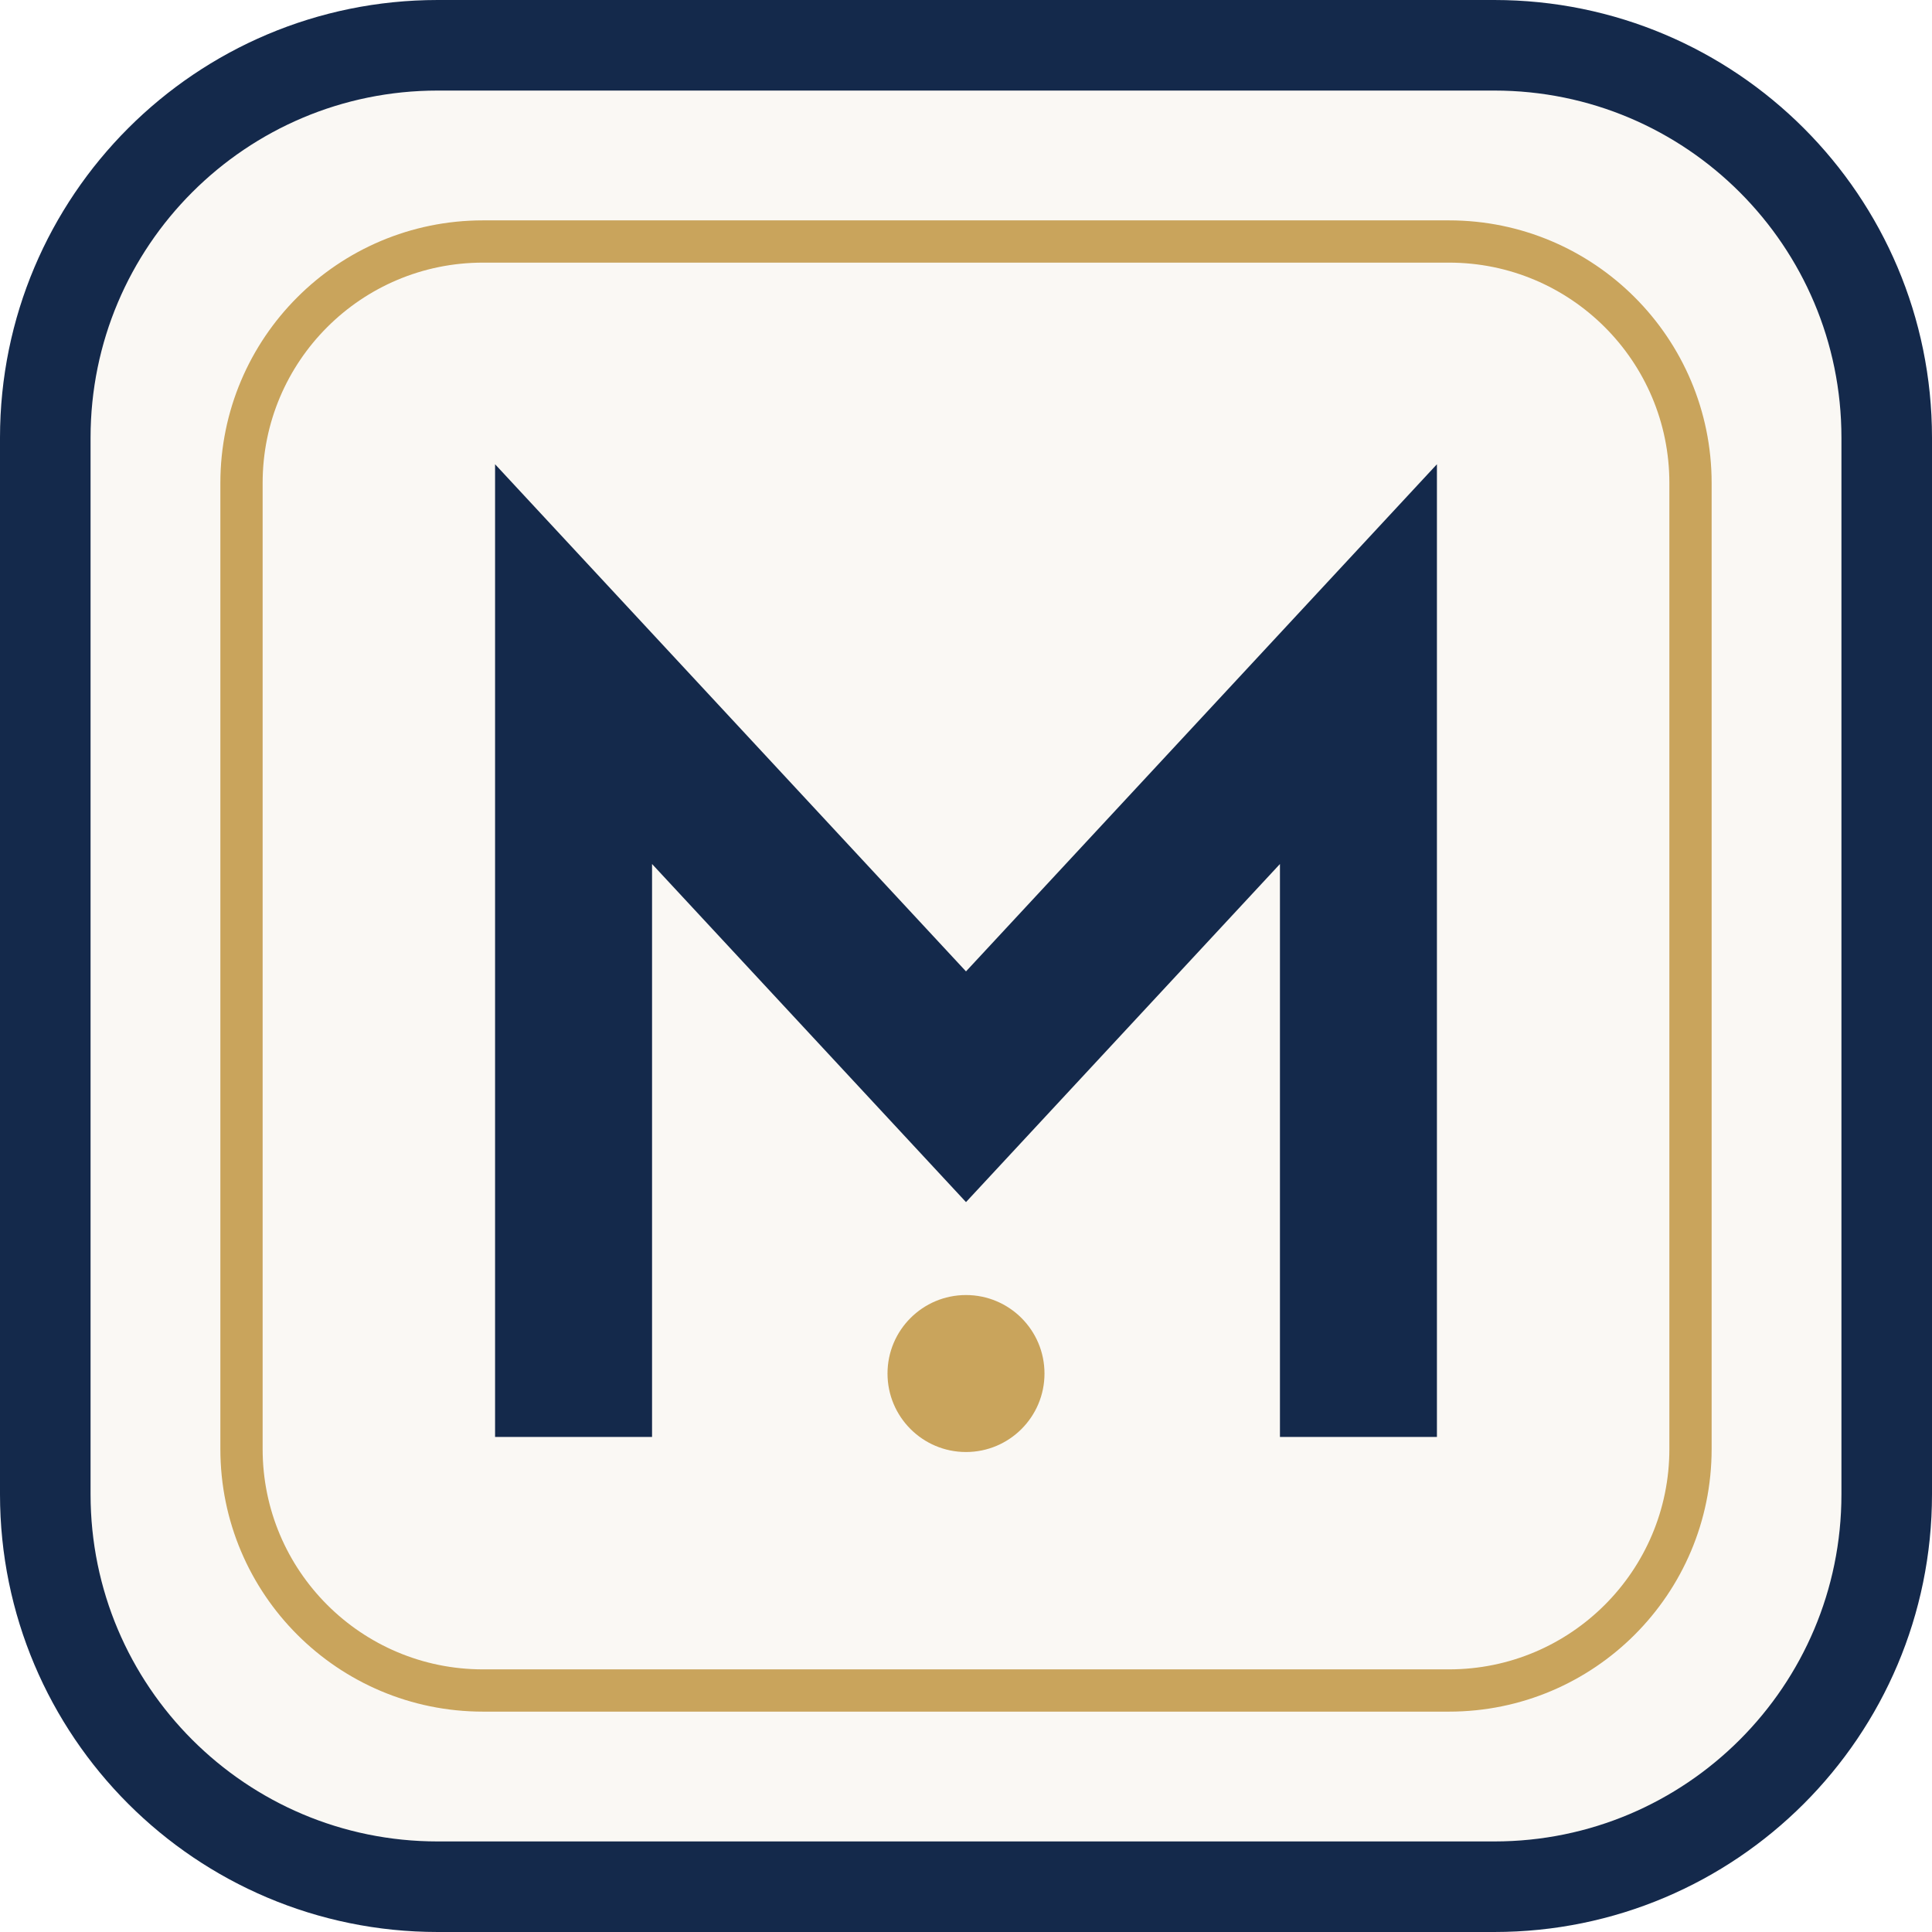
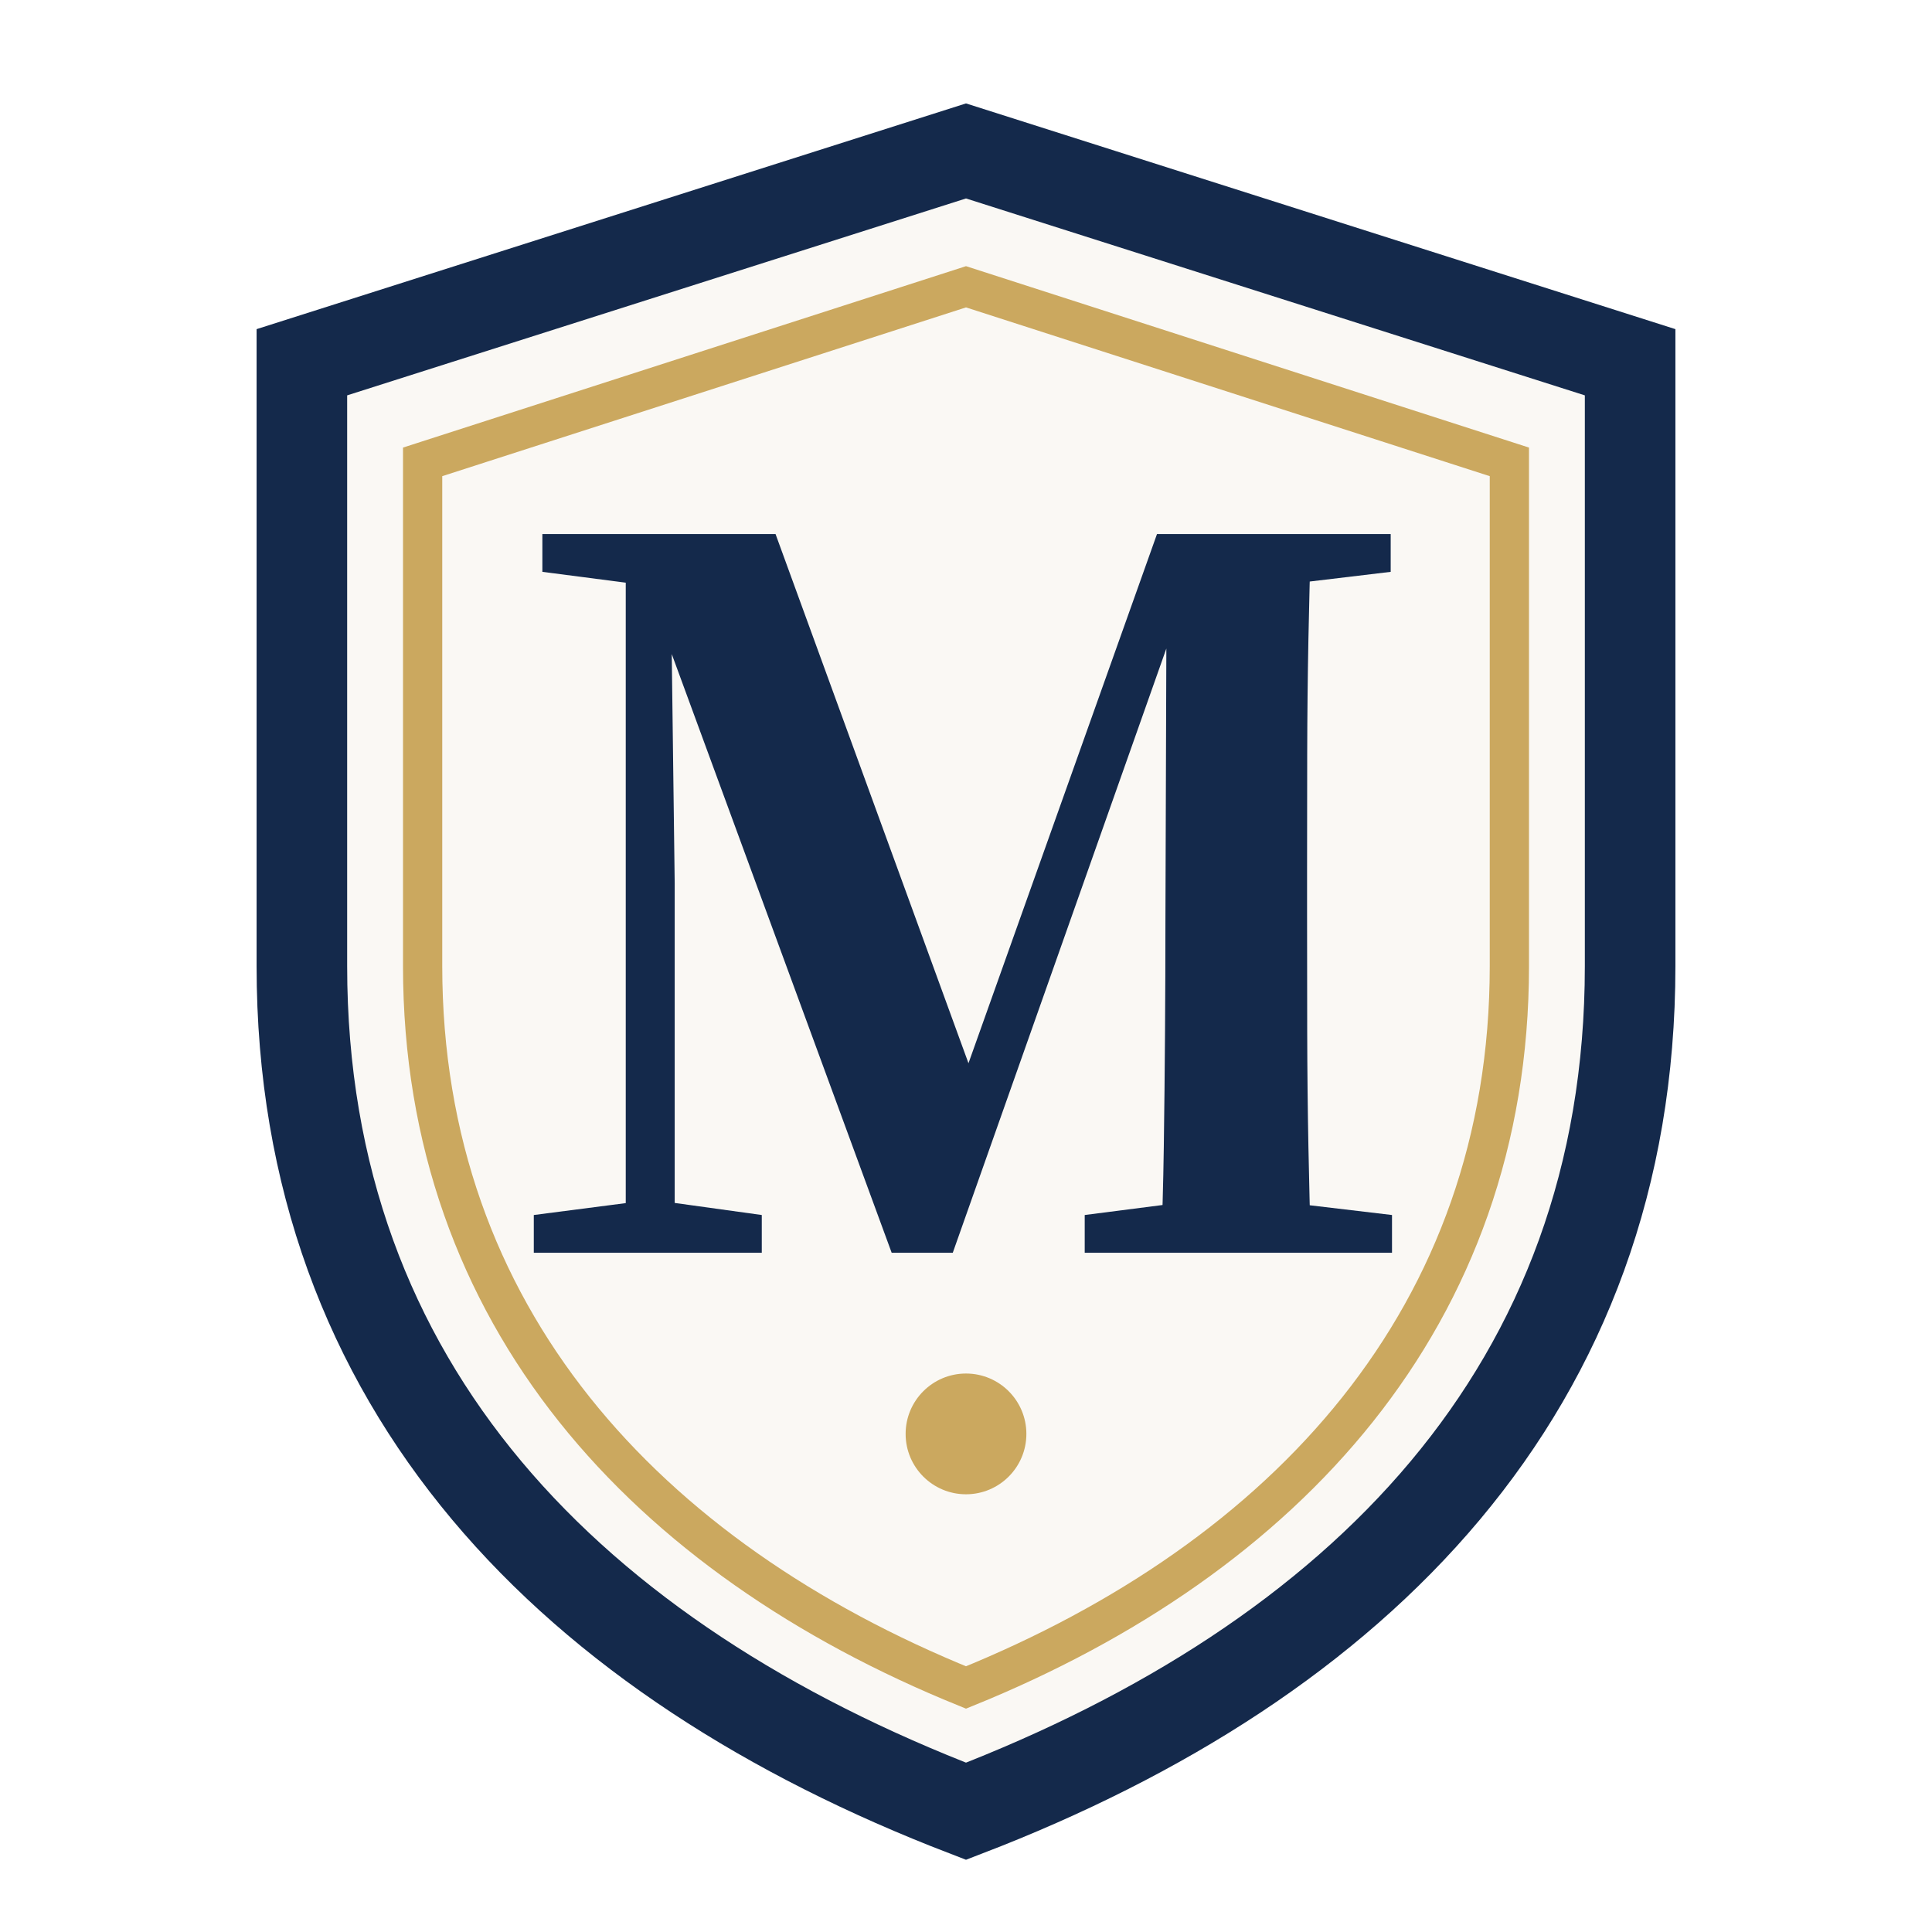
- <svg xmlns="http://www.w3.org/2000/svg" viewBox="0 0 64 64" role="img" aria-label="MechEd monogram">
-   <rect x="1.5" y="1.5" width="61" height="61" rx="13" fill="#FAF8F4" stroke="#14294B" stroke-width="3" />
-   <rect x="8" y="8" width="48" height="48" rx="8" fill="none" stroke="#C9A45C" stroke-width="1.4" />
-   <path d="M19 45 V22 L32 36 L45 22 V45" fill="none" stroke="#14294B" stroke-width="5.2" stroke-linecap="square" stroke-linejoin="miter" />
-   <circle cx="32" cy="45.5" r="2.6" fill="#C9A45C" />
+ <svg xmlns="http://www.w3.org/2000/svg" viewBox="0 0 64 64" role="img" aria-label="MechEd shield">
+   <g transform="translate(0.00 0.00) scale(1)">
+     <path d="M32 5 L54 12 V32 C54 46 45 55 32 60 C19 55 10 46 10 32 V12 Z" fill="#FAF8F4" stroke="#14294B" stroke-width="3" />
+     <path d="M32 9.5 L50 15.3 V32 C50 43.6 42.6 51.6 32 55.9 C21.4 51.6 14 43.6 14 32 V15.3 Z" fill="none" stroke="#CBA85F" stroke-width="1.3" />
+     <g transform="translate(16.66 41.50) scale(0.036)">
+       <path d="M28.414 0.0V-34.756L124.989 -47.256H148.023L238.192 -34.756V0.0ZM36.301 -626.583V-661.338H156.132L156.613 -612.12H147.65ZM113.026 0.0V-652.97H154.041L158.06 -339.959V0.0ZM357.722 0.0 136.154 -603.199H125.098V-661.338H250.868L440.797 -140.391H416.444L421.722 -155.688L601.854 -661.338H640.628V-613.436H630.981L622.5 -590.068L413.932 0.0ZM535.35 0.0V-34.756L647.921 -49.218H696.056L818.109 -34.756V0.0ZM605.372 0.0Q607.372 -45.5 608.122 -97.389Q608.872 -149.278 609.243 -202.353Q609.613 -255.429 609.613 -303.838L610.816 -661.338H743.695Q742.195 -616.338 741.195 -564.449Q740.195 -512.56 740.075 -458.912Q739.955 -405.263 739.955 -353.244V-311.075Q739.955 -259.316 740.075 -204.556Q740.195 -149.797 741.195 -97.658Q742.195 -45.519 743.695 0.0ZM659.917 -612.12V-661.338H816.906V-626.583L696.056 -612.12Z" fill="#14294B" />
+     </g>
+     <circle cx="32" cy="47.5" r="2.0" fill="#CBA85F" />
+   </g>
</svg>
